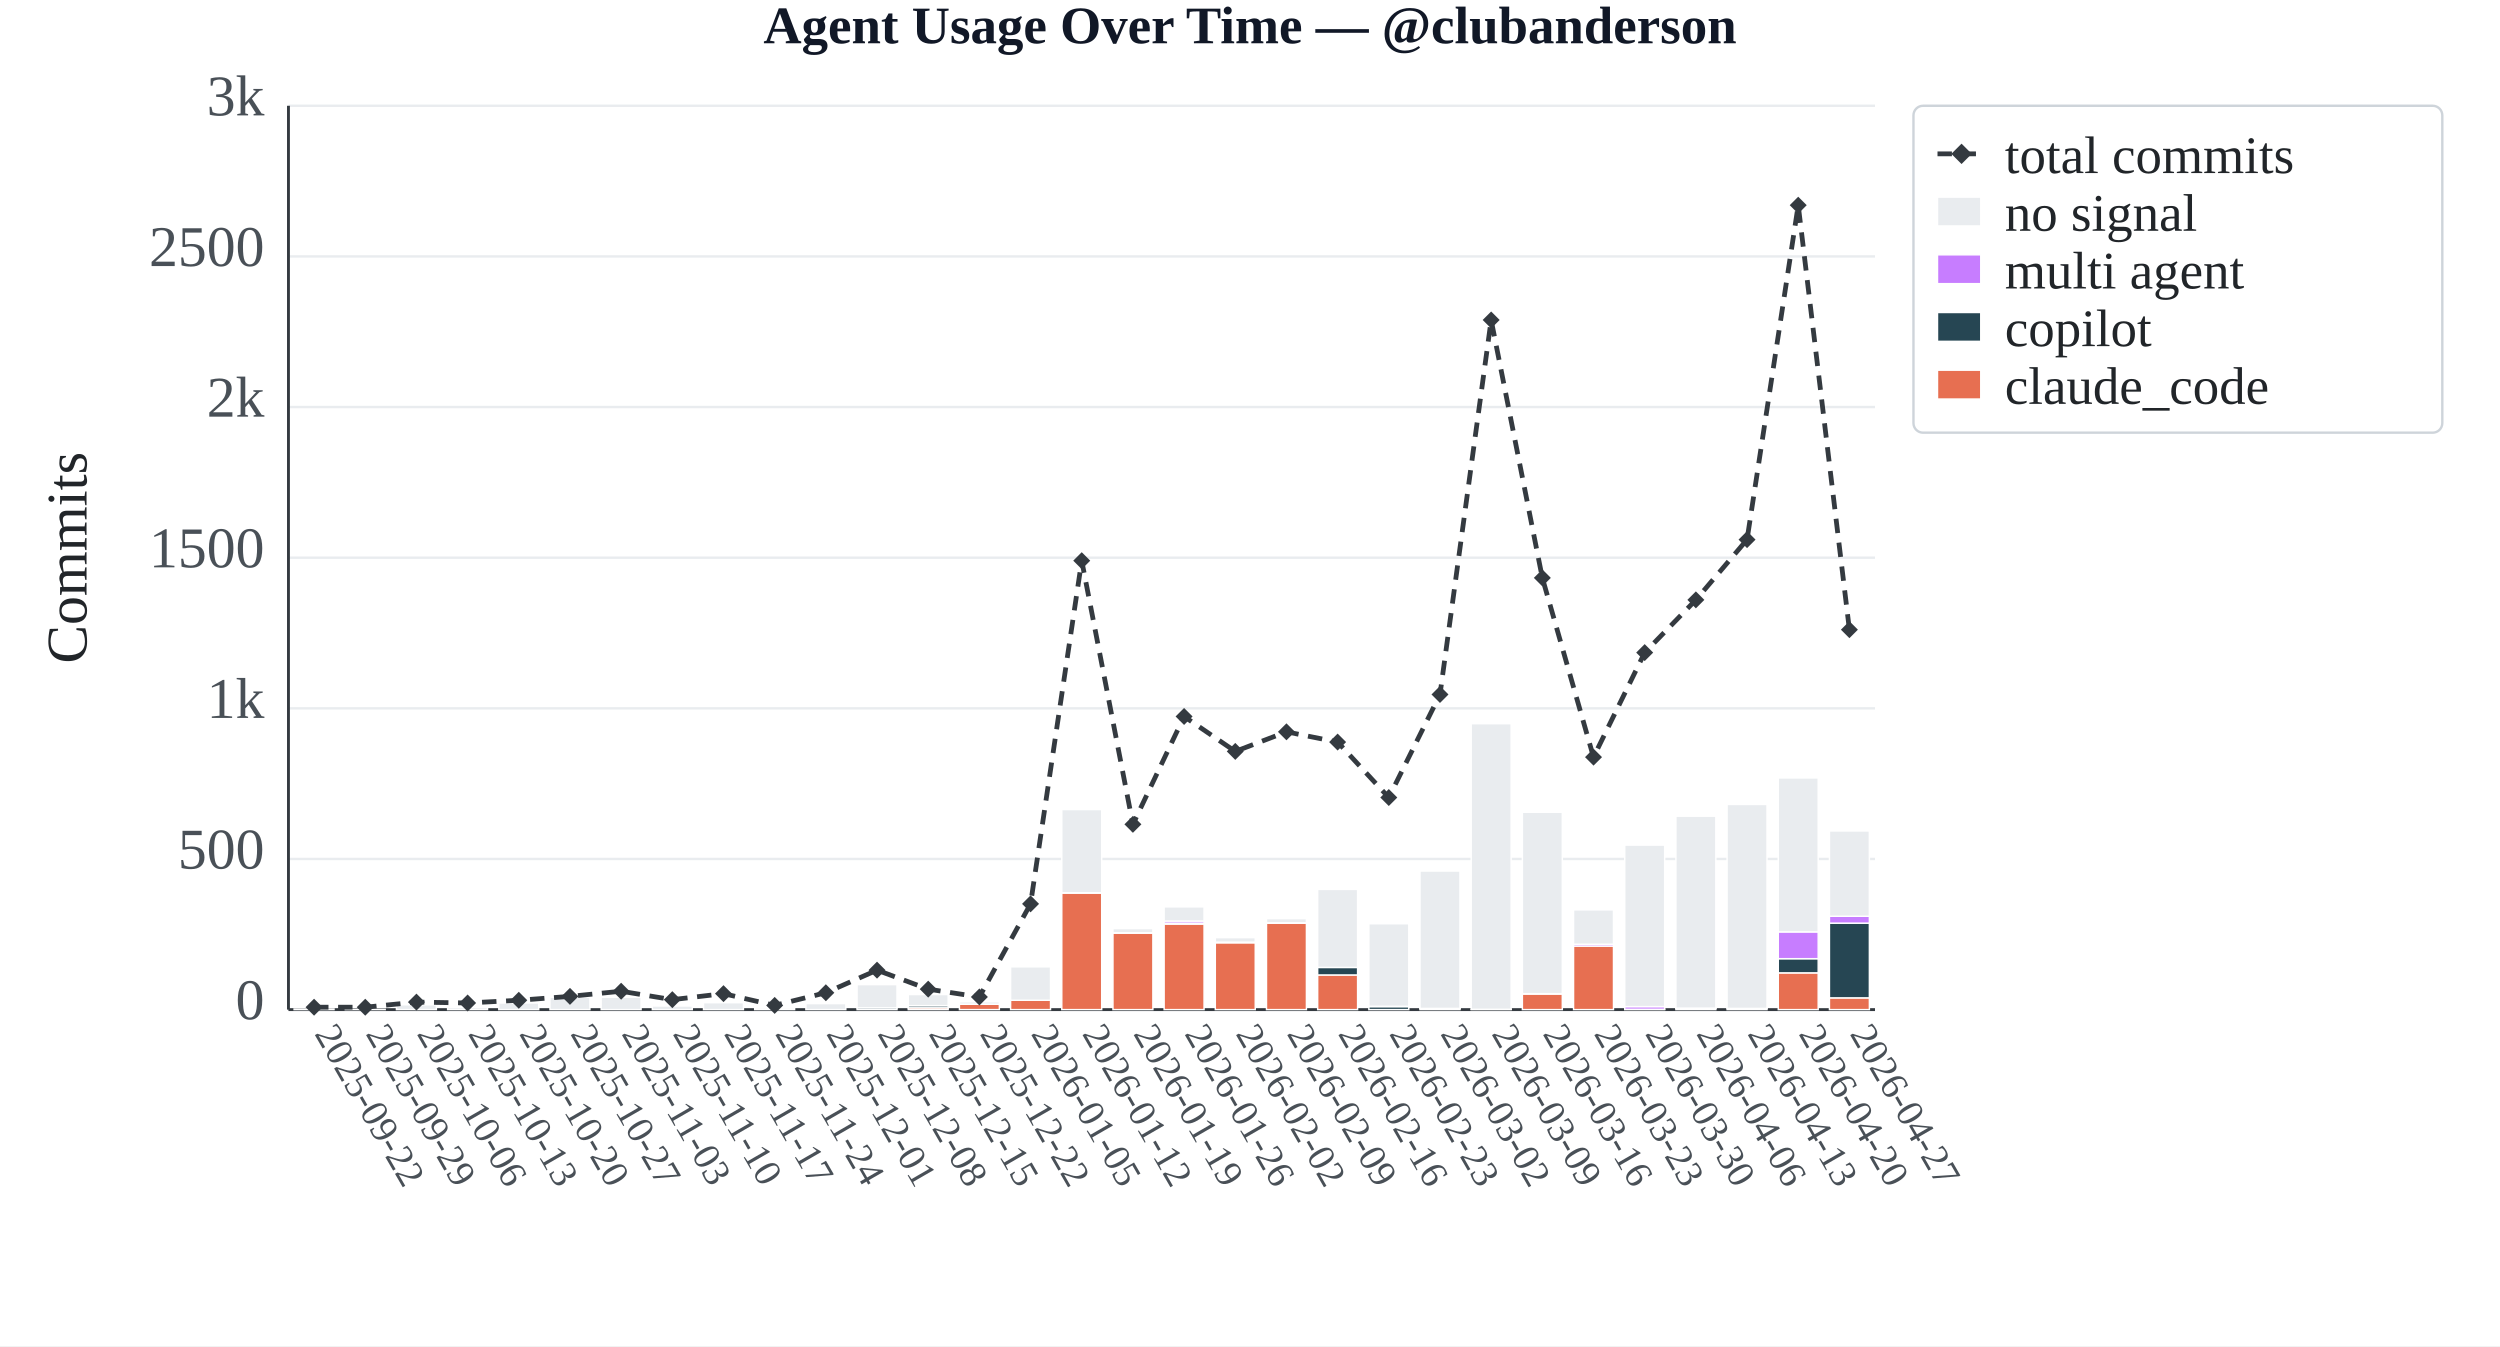
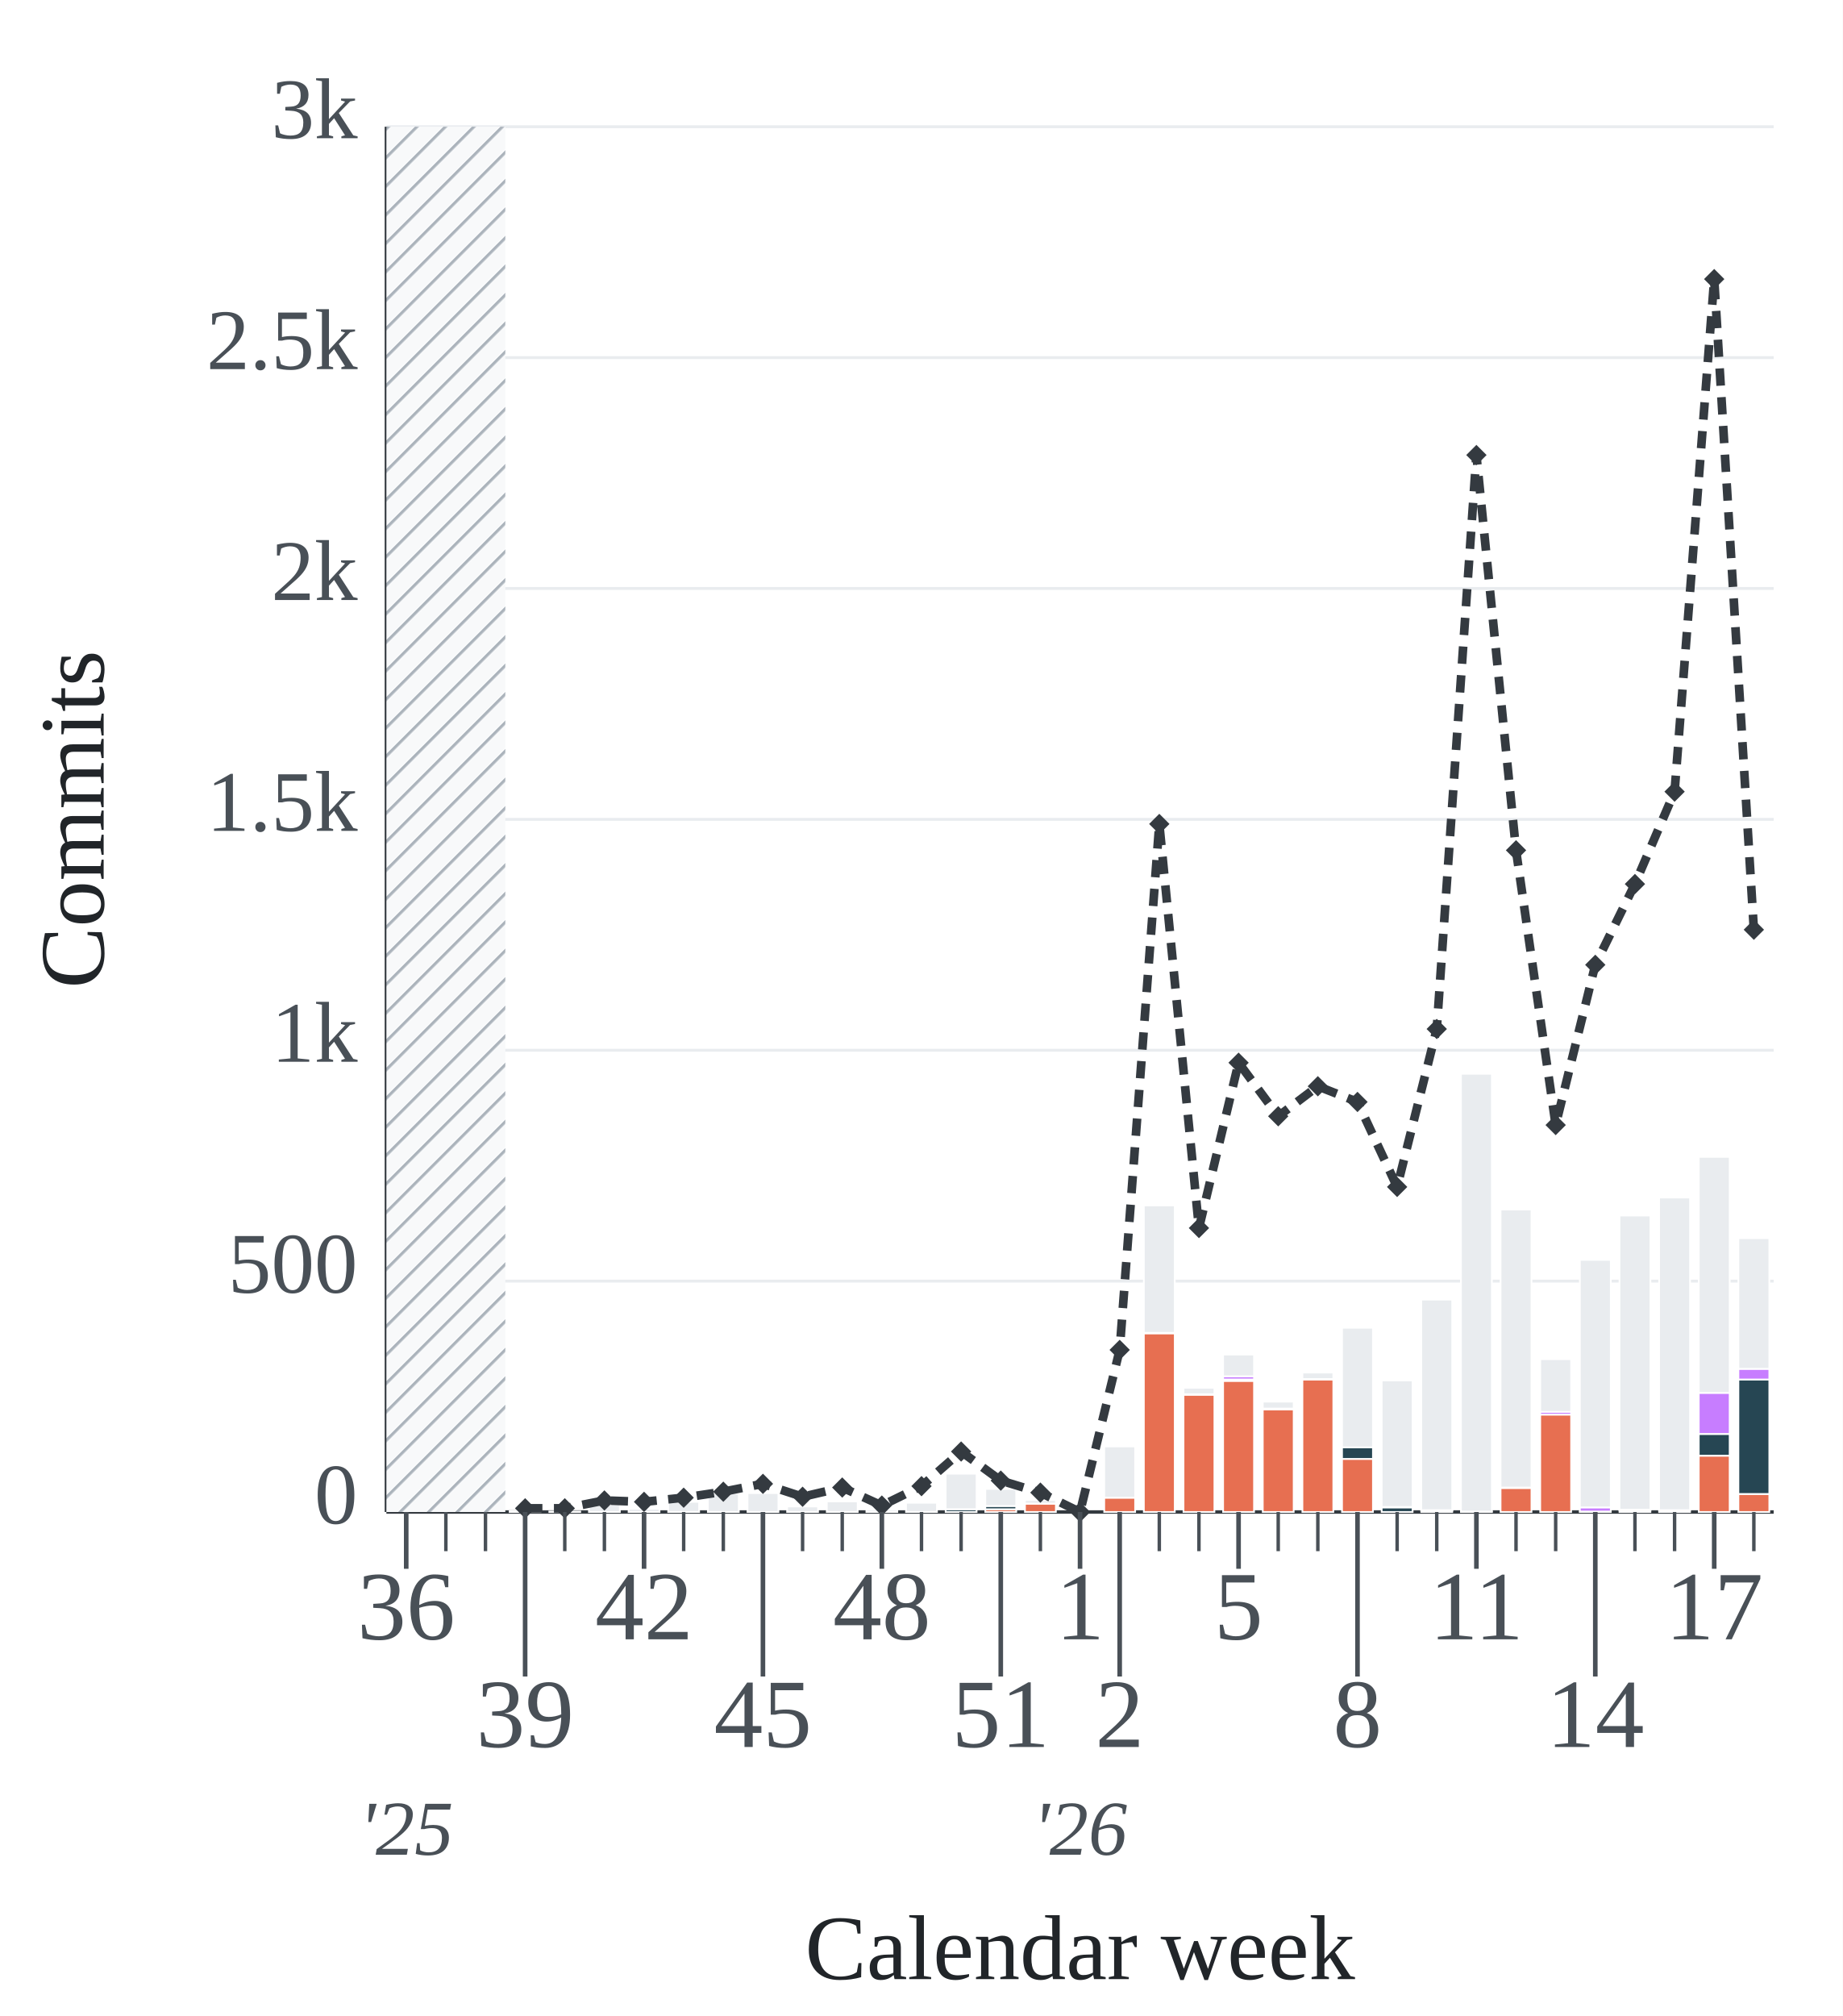
- <svg xmlns="http://www.w3.org/2000/svg" width="1040" height="560" viewBox="0 0 1040 560">
+ <svg xmlns="http://www.w3.org/2000/svg" width="640" height="700" viewBox="0 0 640 700">
  <rect width="100%" height="100%" fill="white" />
-   <line x1="120.00" y1="420.00" x2="780.00" y2="420.00" stroke="#e9ecef" stroke-width="1" />
-   <text x="110.00" y="424.00" text-anchor="end" font-size="24" fill="#495057">0</text>
-   <line x1="120.00" y1="357.33" x2="780.00" y2="357.33" stroke="#e9ecef" stroke-width="1" />
-   <text x="110.00" y="361.33" text-anchor="end" font-size="24" fill="#495057">500</text>
-   <line x1="120.00" y1="294.67" x2="780.00" y2="294.67" stroke="#e9ecef" stroke-width="1" />
-   <text x="110.00" y="298.67" text-anchor="end" font-size="24" fill="#495057">1k</text>
-   <line x1="120.00" y1="232.00" x2="780.00" y2="232.00" stroke="#e9ecef" stroke-width="1" />
-   <text x="110.00" y="236.00" text-anchor="end" font-size="24" fill="#495057">1500</text>
-   <line x1="120.00" y1="169.33" x2="780.00" y2="169.33" stroke="#e9ecef" stroke-width="1" />
-   <text x="110.00" y="173.33" text-anchor="end" font-size="24" fill="#495057">2k</text>
-   <line x1="120.00" y1="106.67" x2="780.00" y2="106.67" stroke="#e9ecef" stroke-width="1" />
-   <text x="110.00" y="110.67" text-anchor="end" font-size="24" fill="#495057">2500</text>
-   <line x1="120.00" y1="44.00" x2="780.00" y2="44.00" stroke="#e9ecef" stroke-width="1" />
-   <text x="110.00" y="48.00" text-anchor="end" font-size="24" fill="#495057">3k</text>
-   <line x1="120.00" y1="420.00" x2="780.00" y2="420.00" stroke="#343a40" stroke-width="1.2" />
-   <line x1="120.00" y1="44.00" x2="120.00" y2="420.00" stroke="#343a40" stroke-width="1.2" />
-   <text x="520.00" y="18" text-anchor="middle" font-size="22" font-weight="700" fill="#111827">Agent Usage Over Time — @clubanderson</text>
-   <text x="36.00" y="232.00" transform="rotate(-90 36.00 232.00)" text-anchor="middle" font-size="24" fill="#212529">Commits</text>
-   <rect x="122.34" y="419.75" width="16.61" height="0.25" fill="#e9ecef" stroke="white" stroke-width="0.6" />
-   <rect x="143.63" y="419.87" width="16.61" height="0.13" fill="#e9ecef" stroke="white" stroke-width="0.6" />
-   <rect x="164.92" y="417.99" width="16.61" height="2.01" fill="#e9ecef" stroke="white" stroke-width="0.6" />
-   <rect x="186.21" y="419.12" width="16.61" height="0.88" fill="#e9ecef" stroke="white" stroke-width="0.6" />
-   <rect x="207.50" y="417.24" width="16.61" height="2.76" fill="#e9ecef" stroke="white" stroke-width="0.6" />
-   <rect x="228.79" y="414.86" width="16.61" height="5.14" fill="#e9ecef" stroke="white" stroke-width="0.6" />
-   <rect x="250.08" y="414.86" width="16.61" height="5.14" fill="#e9ecef" stroke="white" stroke-width="0.6" />
-   <rect x="271.37" y="418.50" width="16.61" height="1.50" fill="#e9ecef" stroke="white" stroke-width="0.6" />
-   <rect x="292.66" y="417.12" width="16.61" height="2.88" fill="#e9ecef" stroke="white" stroke-width="0.6" />
-   <rect x="313.95" y="419.37" width="16.61" height="0.63" fill="#e9ecef" stroke="white" stroke-width="0.6" />
-   <rect x="335.25" y="417.49" width="16.61" height="2.51" fill="#e9ecef" stroke="white" stroke-width="0.6" />
-   <rect x="356.54" y="419.25" width="16.61" height="0.75" fill="#264653" stroke="white" stroke-width="0.6" />
-   <rect x="356.54" y="409.60" width="16.61" height="9.65" fill="#e9ecef" stroke="white" stroke-width="0.6" />
-   <rect x="377.83" y="419.25" width="16.61" height="0.75" fill="#e76f51" stroke="white" stroke-width="0.6" />
-   <rect x="377.83" y="418.37" width="16.61" height="0.88" fill="#264653" stroke="white" stroke-width="0.6" />
-   <rect x="377.83" y="413.73" width="16.61" height="4.64" fill="#e9ecef" stroke="white" stroke-width="0.6" />
-   <rect x="399.12" y="417.74" width="16.61" height="2.26" fill="#e76f51" stroke="white" stroke-width="0.6" />
-   <rect x="399.12" y="416.74" width="16.61" height="1.00" fill="#e9ecef" stroke="white" stroke-width="0.6" />
-   <rect x="420.41" y="416.11" width="16.61" height="3.89" fill="#e76f51" stroke="white" stroke-width="0.6" />
-   <rect x="420.41" y="402.20" width="16.61" height="13.91" fill="#e9ecef" stroke="white" stroke-width="0.6" />
-   <rect x="441.70" y="371.50" width="16.61" height="48.50" fill="#e76f51" stroke="white" stroke-width="0.6" />
-   <rect x="441.70" y="371.37" width="16.61" height="0.13" fill="#c77dff" stroke="white" stroke-width="0.6" />
-   <rect x="441.70" y="336.78" width="16.61" height="34.59" fill="#e9ecef" stroke="white" stroke-width="0.6" />
-   <rect x="462.99" y="388.17" width="16.61" height="31.83" fill="#e76f51" stroke="white" stroke-width="0.6" />
-   <rect x="462.99" y="388.04" width="16.61" height="0.13" fill="#c77dff" stroke="white" stroke-width="0.6" />
-   <rect x="462.99" y="386.29" width="16.61" height="1.75" fill="#e9ecef" stroke="white" stroke-width="0.6" />
-   <rect x="484.28" y="384.41" width="16.61" height="35.59" fill="#e76f51" stroke="white" stroke-width="0.6" />
-   <rect x="484.28" y="384.03" width="16.61" height="0.38" fill="#264653" stroke="white" stroke-width="0.6" />
-   <rect x="484.28" y="383.15" width="16.61" height="0.88" fill="#c77dff" stroke="white" stroke-width="0.6" />
-   <rect x="484.28" y="377.26" width="16.61" height="5.89" fill="#e9ecef" stroke="white" stroke-width="0.6" />
-   <rect x="505.57" y="392.18" width="16.61" height="27.82" fill="#e76f51" stroke="white" stroke-width="0.6" />
-   <rect x="505.57" y="391.93" width="16.61" height="0.25" fill="#c77dff" stroke="white" stroke-width="0.6" />
-   <rect x="505.57" y="390.05" width="16.61" height="1.88" fill="#e9ecef" stroke="white" stroke-width="0.6" />
-   <rect x="526.86" y="384.03" width="16.61" height="35.97" fill="#e76f51" stroke="white" stroke-width="0.6" />
-   <rect x="526.86" y="383.90" width="16.61" height="0.13" fill="#c77dff" stroke="white" stroke-width="0.6" />
-   <rect x="526.86" y="382.15" width="16.61" height="1.75" fill="#e9ecef" stroke="white" stroke-width="0.6" />
-   <rect x="548.15" y="405.59" width="16.61" height="14.41" fill="#e76f51" stroke="white" stroke-width="0.6" />
-   <rect x="548.15" y="402.45" width="16.61" height="3.13" fill="#264653" stroke="white" stroke-width="0.6" />
-   <rect x="548.15" y="369.99" width="16.61" height="32.46" fill="#e9ecef" stroke="white" stroke-width="0.6" />
-   <rect x="569.44" y="418.75" width="16.61" height="1.25" fill="#264653" stroke="white" stroke-width="0.6" />
-   <rect x="569.44" y="418.62" width="16.61" height="0.13" fill="#c77dff" stroke="white" stroke-width="0.6" />
-   <rect x="569.44" y="384.28" width="16.61" height="34.34" fill="#e9ecef" stroke="white" stroke-width="0.6" />
-   <rect x="590.73" y="419.62" width="16.61" height="0.38" fill="#e76f51" stroke="white" stroke-width="0.6" />
-   <rect x="590.73" y="419.50" width="16.61" height="0.13" fill="#264653" stroke="white" stroke-width="0.6" />
-   <rect x="590.73" y="362.35" width="16.61" height="57.15" fill="#e9ecef" stroke="white" stroke-width="0.6" />
-   <rect x="612.02" y="419.87" width="16.61" height="0.13" fill="#264653" stroke="white" stroke-width="0.6" />
-   <rect x="612.02" y="301.06" width="16.61" height="118.82" fill="#e9ecef" stroke="white" stroke-width="0.6" />
-   <rect x="633.31" y="413.48" width="16.61" height="6.52" fill="#e76f51" stroke="white" stroke-width="0.6" />
-   <rect x="633.31" y="413.36" width="16.61" height="0.13" fill="#c77dff" stroke="white" stroke-width="0.6" />
-   <rect x="633.31" y="337.91" width="16.61" height="75.45" fill="#e9ecef" stroke="white" stroke-width="0.6" />
-   <rect x="654.60" y="393.55" width="16.61" height="26.45" fill="#e76f51" stroke="white" stroke-width="0.6" />
-   <rect x="654.60" y="392.80" width="16.61" height="0.75" fill="#c77dff" stroke="white" stroke-width="0.6" />
-   <rect x="654.60" y="378.51" width="16.61" height="14.29" fill="#e9ecef" stroke="white" stroke-width="0.6" />
-   <rect x="675.89" y="419.87" width="16.61" height="0.13" fill="#264653" stroke="white" stroke-width="0.6" />
-   <rect x="675.89" y="418.75" width="16.61" height="1.13" fill="#c77dff" stroke="white" stroke-width="0.6" />
-   <rect x="675.89" y="351.57" width="16.61" height="67.18" fill="#e9ecef" stroke="white" stroke-width="0.6" />
-   <rect x="697.18" y="419.50" width="16.61" height="0.50" fill="#e76f51" stroke="white" stroke-width="0.6" />
-   <rect x="697.18" y="419.37" width="16.61" height="0.13" fill="#c77dff" stroke="white" stroke-width="0.6" />
-   <rect x="697.18" y="339.54" width="16.61" height="79.84" fill="#e9ecef" stroke="white" stroke-width="0.6" />
-   <rect x="718.47" y="419.50" width="16.61" height="0.50" fill="#e76f51" stroke="white" stroke-width="0.6" />
-   <rect x="718.47" y="334.65" width="16.61" height="84.85" fill="#e9ecef" stroke="white" stroke-width="0.6" />
-   <rect x="739.76" y="404.71" width="16.61" height="15.29" fill="#e76f51" stroke="white" stroke-width="0.6" />
-   <rect x="739.76" y="398.82" width="16.61" height="5.89" fill="#264653" stroke="white" stroke-width="0.6" />
-   <rect x="739.76" y="387.66" width="16.61" height="11.15" fill="#c77dff" stroke="white" stroke-width="0.6" />
-   <rect x="739.76" y="323.62" width="16.61" height="64.05" fill="#e9ecef" stroke="white" stroke-width="0.6" />
-   <rect x="761.05" y="415.11" width="16.61" height="4.89" fill="#e76f51" stroke="white" stroke-width="0.6" />
-   <rect x="761.05" y="384.03" width="16.61" height="31.08" fill="#264653" stroke="white" stroke-width="0.6" />
-   <rect x="761.05" y="381.15" width="16.61" height="2.88" fill="#c77dff" stroke="white" stroke-width="0.6" />
-   <rect x="761.05" y="345.68" width="16.61" height="35.47" fill="#e9ecef" stroke="white" stroke-width="0.6" />
-   <polyline fill="none" stroke="#343a40" stroke-width="2" stroke-dasharray="6 4" points="130.65,419.00 151.94,419.00 173.23,416.87 194.52,417.24 215.81,416.11 237.10,414.49 258.39,412.35 279.68,415.86 300.97,413.36 322.26,418.25 343.55,412.98 364.84,403.58 386.13,411.48 407.42,414.74 428.71,376.01 450.00,233.25 471.29,342.92 492.58,298.05 513.87,312.59 535.16,304.44 556.45,308.70 577.74,331.77 599.03,288.90 620.32,133.11 641.61,240.40 662.90,314.97 684.19,271.48 705.48,249.55 726.77,224.48 748.06,85.36 769.35,261.95" />
-   <rect x="128.15" y="416.50" width="5" height="5" fill="#343a40" transform="rotate(45 130.65 419.00)" />
-   <rect x="149.44" y="416.50" width="5" height="5" fill="#343a40" transform="rotate(45 151.94 419.00)" />
-   <rect x="170.73" y="414.37" width="5" height="5" fill="#343a40" transform="rotate(45 173.23 416.87)" />
-   <rect x="192.02" y="414.74" width="5" height="5" fill="#343a40" transform="rotate(45 194.52 417.24)" />
-   <rect x="213.31" y="413.61" width="5" height="5" fill="#343a40" transform="rotate(45 215.81 416.11)" />
-   <rect x="234.60" y="411.99" width="5" height="5" fill="#343a40" transform="rotate(45 237.10 414.49)" />
-   <rect x="255.89" y="409.85" width="5" height="5" fill="#343a40" transform="rotate(45 258.39 412.35)" />
-   <rect x="277.18" y="413.36" width="5" height="5" fill="#343a40" transform="rotate(45 279.68 415.86)" />
-   <rect x="298.47" y="410.86" width="5" height="5" fill="#343a40" transform="rotate(45 300.97 413.36)" />
-   <rect x="319.76" y="415.75" width="5" height="5" fill="#343a40" transform="rotate(45 322.26 418.25)" />
-   <rect x="341.05" y="410.48" width="5" height="5" fill="#343a40" transform="rotate(45 343.55 412.98)" />
-   <rect x="362.34" y="401.08" width="5" height="5" fill="#343a40" transform="rotate(45 364.84 403.58)" />
-   <rect x="383.63" y="408.98" width="5" height="5" fill="#343a40" transform="rotate(45 386.13 411.48)" />
-   <rect x="404.92" y="412.24" width="5" height="5" fill="#343a40" transform="rotate(45 407.42 414.74)" />
-   <rect x="426.21" y="373.51" width="5" height="5" fill="#343a40" transform="rotate(45 428.71 376.01)" />
-   <rect x="447.50" y="230.75" width="5" height="5" fill="#343a40" transform="rotate(45 450.00 233.25)" />
-   <rect x="468.79" y="340.42" width="5" height="5" fill="#343a40" transform="rotate(45 471.29 342.92)" />
-   <rect x="490.08" y="295.55" width="5" height="5" fill="#343a40" transform="rotate(45 492.58 298.05)" />
-   <rect x="511.37" y="310.09" width="5" height="5" fill="#343a40" transform="rotate(45 513.87 312.59)" />
-   <rect x="532.66" y="301.94" width="5" height="5" fill="#343a40" transform="rotate(45 535.16 304.44)" />
-   <rect x="553.95" y="306.20" width="5" height="5" fill="#343a40" transform="rotate(45 556.45 308.70)" />
-   <rect x="575.24" y="329.27" width="5" height="5" fill="#343a40" transform="rotate(45 577.74 331.77)" />
-   <rect x="596.53" y="286.40" width="5" height="5" fill="#343a40" transform="rotate(45 599.03 288.90)" />
-   <rect x="617.82" y="130.61" width="5" height="5" fill="#343a40" transform="rotate(45 620.32 133.11)" />
-   <rect x="639.11" y="237.90" width="5" height="5" fill="#343a40" transform="rotate(45 641.61 240.40)" />
-   <rect x="660.40" y="312.47" width="5" height="5" fill="#343a40" transform="rotate(45 662.90 314.97)" />
-   <rect x="681.69" y="268.98" width="5" height="5" fill="#343a40" transform="rotate(45 684.19 271.48)" />
-   <rect x="702.98" y="247.05" width="5" height="5" fill="#343a40" transform="rotate(45 705.48 249.55)" />
-   <rect x="724.27" y="221.98" width="5" height="5" fill="#343a40" transform="rotate(45 726.77 224.48)" />
-   <rect x="745.56" y="82.86" width="5" height="5" fill="#343a40" transform="rotate(45 748.06 85.36)" />
-   <rect x="766.85" y="259.45" width="5" height="5" fill="#343a40" transform="rotate(45 769.35 261.95)" />
-   <text x="130.65" y="430.00" transform="rotate(60 130.65 430.00)" font-size="16" text-anchor="start" fill="#495057">2025-09-22</text>
-   <text x="151.94" y="430.00" transform="rotate(60 151.94 430.00)" font-size="16" text-anchor="start" fill="#495057">2025-09-29</text>
-   <text x="173.23" y="430.00" transform="rotate(60 173.23 430.00)" font-size="16" text-anchor="start" fill="#495057">2025-10-06</text>
-   <text x="194.52" y="430.00" transform="rotate(60 194.52 430.00)" font-size="16" text-anchor="start" fill="#495057">2025-10-13</text>
-   <text x="215.81" y="430.00" transform="rotate(60 215.81 430.00)" font-size="16" text-anchor="start" fill="#495057">2025-10-20</text>
-   <text x="237.10" y="430.00" transform="rotate(60 237.10 430.00)" font-size="16" text-anchor="start" fill="#495057">2025-10-27</text>
-   <text x="258.39" y="430.00" transform="rotate(60 258.39 430.00)" font-size="16" text-anchor="start" fill="#495057">2025-11-03</text>
-   <text x="279.68" y="430.00" transform="rotate(60 279.68 430.00)" font-size="16" text-anchor="start" fill="#495057">2025-11-10</text>
-   <text x="300.97" y="430.00" transform="rotate(60 300.97 430.00)" font-size="16" text-anchor="start" fill="#495057">2025-11-17</text>
-   <text x="322.26" y="430.00" transform="rotate(60 322.26 430.00)" font-size="16" text-anchor="start" fill="#495057">2025-11-24</text>
-   <text x="343.55" y="430.00" transform="rotate(60 343.55 430.00)" font-size="16" text-anchor="start" fill="#495057">2025-12-01</text>
-   <text x="364.84" y="430.00" transform="rotate(60 364.84 430.00)" font-size="16" text-anchor="start" fill="#495057">2025-12-08</text>
-   <text x="386.13" y="430.00" transform="rotate(60 386.13 430.00)" font-size="16" text-anchor="start" fill="#495057">2025-12-15</text>
-   <text x="407.42" y="430.00" transform="rotate(60 407.42 430.00)" font-size="16" text-anchor="start" fill="#495057">2025-12-22</text>
-   <text x="428.71" y="430.00" transform="rotate(60 428.71 430.00)" font-size="16" text-anchor="start" fill="#495057">2026-01-05</text>
-   <text x="450.00" y="430.00" transform="rotate(60 450.00 430.00)" font-size="16" text-anchor="start" fill="#495057">2026-01-12</text>
-   <text x="471.29" y="430.00" transform="rotate(60 471.29 430.00)" font-size="16" text-anchor="start" fill="#495057">2026-01-19</text>
-   <text x="492.58" y="430.00" transform="rotate(60 492.58 430.00)" font-size="16" text-anchor="start" fill="#495057">2026-01-26</text>
-   <text x="513.87" y="430.00" transform="rotate(60 513.87 430.00)" font-size="16" text-anchor="start" fill="#495057">2026-02-02</text>
-   <text x="535.16" y="430.00" transform="rotate(60 535.16 430.00)" font-size="16" text-anchor="start" fill="#495057">2026-02-09</text>
-   <text x="556.45" y="430.00" transform="rotate(60 556.45 430.00)" font-size="16" text-anchor="start" fill="#495057">2026-02-16</text>
-   <text x="577.74" y="430.00" transform="rotate(60 577.74 430.00)" font-size="16" text-anchor="start" fill="#495057">2026-02-23</text>
-   <text x="599.03" y="430.00" transform="rotate(60 599.03 430.00)" font-size="16" text-anchor="start" fill="#495057">2026-03-02</text>
-   <text x="620.32" y="430.00" transform="rotate(60 620.32 430.00)" font-size="16" text-anchor="start" fill="#495057">2026-03-09</text>
-   <text x="641.61" y="430.00" transform="rotate(60 641.61 430.00)" font-size="16" text-anchor="start" fill="#495057">2026-03-16</text>
-   <text x="662.90" y="430.00" transform="rotate(60 662.90 430.00)" font-size="16" text-anchor="start" fill="#495057">2026-03-23</text>
-   <text x="684.19" y="430.00" transform="rotate(60 684.19 430.00)" font-size="16" text-anchor="start" fill="#495057">2026-03-30</text>
-   <text x="705.48" y="430.00" transform="rotate(60 705.48 430.00)" font-size="16" text-anchor="start" fill="#495057">2026-04-06</text>
-   <text x="726.77" y="430.00" transform="rotate(60 726.77 430.00)" font-size="16" text-anchor="start" fill="#495057">2026-04-13</text>
-   <text x="748.06" y="430.00" transform="rotate(60 748.06 430.00)" font-size="16" text-anchor="start" fill="#495057">2026-04-20</text>
-   <text x="769.35" y="430.00" transform="rotate(60 769.35 430.00)" font-size="16" text-anchor="start" fill="#495057">2026-04-27</text>
-   <rect x="796.00" y="44.00" width="220.00" height="136.00" rx="4" ry="4" fill="white" fill-opacity="0.92" stroke="#ced4da" stroke-width="1" />
-   <line x1="806.00" y1="64.00" x2="826.00" y2="64.00" stroke="#343a40" stroke-width="2" stroke-dasharray="6 4" />
-   <rect x="813.00" y="61.00" width="6" height="6" fill="#343a40" transform="rotate(45 816.00 64.00)" />
-   <text x="834.00" y="72.00" font-size="22" fill="#212529">total commits</text>
-   <rect x="806.00" y="82.00" width="18" height="12" fill="#e9ecef" stroke="#ffffff" stroke-width="0.6" />
-   <text x="834.00" y="96.00" font-size="22" fill="#212529">no signal</text>
-   <rect x="806.00" y="106.00" width="18" height="12" fill="#c77dff" stroke="#ffffff" stroke-width="0.6" />
-   <text x="834.00" y="120.00" font-size="22" fill="#212529">multi agent</text>
-   <rect x="806.00" y="130.00" width="18" height="12" fill="#264653" stroke="#ffffff" stroke-width="0.6" />
-   <text x="834.00" y="144.00" font-size="22" fill="#212529">copilot</text>
-   <rect x="806.00" y="154.00" width="18" height="12" fill="#e76f51" stroke="#ffffff" stroke-width="0.6" />
-   <text x="834.00" y="168.00" font-size="22" fill="#212529">claude_code</text>
+   <defs>
+     <pattern id="gapHatch" width="7" height="7" patternUnits="userSpaceOnUse" patternTransform="rotate(45)">
+       <rect width="7" height="7" fill="#f8f9fa" />
+       <line x1="0" y1="0" x2="0" y2="7" stroke="#adb5bd" stroke-width="2" />
+     </pattern>
+   </defs>
+   <line x1="134.20" y1="525.00" x2="616.00" y2="525.00" stroke="#e9ecef" stroke-width="1" />
+   <text x="124.20" y="529.00" text-anchor="end" font-size="30" fill="#495057">0</text>
+   <line x1="134.20" y1="444.83" x2="616.00" y2="444.83" stroke="#e9ecef" stroke-width="1" />
+   <text x="124.20" y="448.83" text-anchor="end" font-size="30" fill="#495057">500</text>
+   <line x1="134.20" y1="364.67" x2="616.00" y2="364.67" stroke="#e9ecef" stroke-width="1" />
+   <text x="124.20" y="368.67" text-anchor="end" font-size="30" fill="#495057">1k</text>
+   <line x1="134.20" y1="284.50" x2="616.00" y2="284.50" stroke="#e9ecef" stroke-width="1" />
+   <text x="124.20" y="288.50" text-anchor="end" font-size="30" fill="#495057">1.5k</text>
+   <line x1="134.20" y1="204.33" x2="616.00" y2="204.33" stroke="#e9ecef" stroke-width="1" />
+   <text x="124.20" y="208.33" text-anchor="end" font-size="30" fill="#495057">2k</text>
+   <line x1="134.20" y1="124.17" x2="616.00" y2="124.17" stroke="#e9ecef" stroke-width="1" />
+   <text x="124.20" y="128.17" text-anchor="end" font-size="30" fill="#495057">2.5k</text>
+   <line x1="134.20" y1="44.00" x2="616.00" y2="44.00" stroke="#e9ecef" stroke-width="1" />
+   <text x="124.20" y="48.00" text-anchor="end" font-size="30" fill="#495057">3k</text>
+   <line x1="134.20" y1="525.00" x2="616.00" y2="525.00" stroke="#343a40" stroke-width="1.2" />
+   <line x1="134.20" y1="44.00" x2="134.20" y2="525.00" stroke="#343a40" stroke-width="1.2" />
+   <text x="36.00" y="284.50" transform="rotate(-90 36.00 284.50)" text-anchor="middle" font-size="32" fill="#212529">Commits</text>
+   <text x="375.10" y="687.20" text-anchor="middle" font-size="32" fill="#212529">Calendar week</text>
+   <rect x="134.20" y="44.00" width="41.30" height="481.00" fill="url(#gapHatch)" stroke="none" />
+   <rect x="177.01" y="524.68" width="10.74" height="0.32" fill="#e9ecef" stroke="white" stroke-width="0.6" />
+   <rect x="190.78" y="524.84" width="10.74" height="0.16" fill="#e9ecef" stroke="white" stroke-width="0.6" />
+   <rect x="204.54" y="522.43" width="10.74" height="2.57" fill="#e9ecef" stroke="white" stroke-width="0.6" />
+   <rect x="218.31" y="523.88" width="10.74" height="1.12" fill="#e9ecef" stroke="white" stroke-width="0.6" />
+   <rect x="232.07" y="521.47" width="10.74" height="3.53" fill="#e9ecef" stroke="white" stroke-width="0.6" />
+   <rect x="245.84" y="518.43" width="10.74" height="6.57" fill="#e9ecef" stroke="white" stroke-width="0.6" />
+   <rect x="259.61" y="518.43" width="10.74" height="6.57" fill="#e9ecef" stroke="white" stroke-width="0.6" />
+   <rect x="273.37" y="523.08" width="10.74" height="1.92" fill="#e9ecef" stroke="white" stroke-width="0.6" />
+   <rect x="287.14" y="521.31" width="10.74" height="3.69" fill="#e9ecef" stroke="white" stroke-width="0.6" />
+   <rect x="300.90" y="524.20" width="10.74" height="0.80" fill="#e9ecef" stroke="white" stroke-width="0.6" />
+   <rect x="314.67" y="521.79" width="10.74" height="3.21" fill="#e9ecef" stroke="white" stroke-width="0.6" />
+   <rect x="328.43" y="524.04" width="10.74" height="0.96" fill="#264653" stroke="white" stroke-width="0.6" />
+   <rect x="328.43" y="511.69" width="10.74" height="12.35" fill="#e9ecef" stroke="white" stroke-width="0.6" />
+   <rect x="342.20" y="524.04" width="10.74" height="0.96" fill="#e76f51" stroke="white" stroke-width="0.6" />
+   <rect x="342.20" y="522.92" width="10.74" height="1.12" fill="#264653" stroke="white" stroke-width="0.6" />
+   <rect x="342.20" y="516.98" width="10.74" height="5.93" fill="#e9ecef" stroke="white" stroke-width="0.6" />
+   <rect x="355.97" y="522.11" width="10.74" height="2.89" fill="#e76f51" stroke="white" stroke-width="0.6" />
+   <rect x="355.97" y="520.83" width="10.74" height="1.28" fill="#e9ecef" stroke="white" stroke-width="0.6" />
+   <rect x="383.50" y="520.03" width="10.74" height="4.97" fill="#e76f51" stroke="white" stroke-width="0.6" />
+   <rect x="383.50" y="502.23" width="10.74" height="17.80" fill="#e9ecef" stroke="white" stroke-width="0.6" />
+   <rect x="397.26" y="462.95" width="10.74" height="62.05" fill="#e76f51" stroke="white" stroke-width="0.6" />
+   <rect x="397.26" y="462.79" width="10.74" height="0.16" fill="#c77dff" stroke="white" stroke-width="0.6" />
+   <rect x="397.26" y="418.54" width="10.74" height="44.25" fill="#e9ecef" stroke="white" stroke-width="0.6" />
+   <rect x="411.03" y="484.28" width="10.74" height="40.72" fill="#e76f51" stroke="white" stroke-width="0.6" />
+   <rect x="411.03" y="484.12" width="10.74" height="0.16" fill="#c77dff" stroke="white" stroke-width="0.6" />
+   <rect x="411.03" y="481.87" width="10.74" height="2.24" fill="#e9ecef" stroke="white" stroke-width="0.6" />
+   <rect x="424.79" y="479.47" width="10.74" height="45.53" fill="#e76f51" stroke="white" stroke-width="0.6" />
+   <rect x="424.79" y="478.98" width="10.74" height="0.48" fill="#264653" stroke="white" stroke-width="0.6" />
+   <rect x="424.79" y="477.86" width="10.74" height="1.12" fill="#c77dff" stroke="white" stroke-width="0.6" />
+   <rect x="424.79" y="470.33" width="10.74" height="7.54" fill="#e9ecef" stroke="white" stroke-width="0.6" />
+   <rect x="438.56" y="489.41" width="10.74" height="35.59" fill="#e76f51" stroke="white" stroke-width="0.6" />
+   <rect x="438.56" y="489.09" width="10.74" height="0.32" fill="#c77dff" stroke="white" stroke-width="0.6" />
+   <rect x="438.56" y="486.68" width="10.74" height="2.40" fill="#e9ecef" stroke="white" stroke-width="0.6" />
+   <rect x="452.33" y="478.98" width="10.74" height="46.02" fill="#e76f51" stroke="white" stroke-width="0.6" />
+   <rect x="452.33" y="478.82" width="10.74" height="0.16" fill="#c77dff" stroke="white" stroke-width="0.6" />
+   <rect x="452.33" y="476.58" width="10.74" height="2.24" fill="#e9ecef" stroke="white" stroke-width="0.6" />
+   <rect x="466.09" y="506.56" width="10.74" height="18.44" fill="#e76f51" stroke="white" stroke-width="0.6" />
+   <rect x="466.09" y="502.55" width="10.74" height="4.01" fill="#264653" stroke="white" stroke-width="0.6" />
+   <rect x="466.09" y="461.03" width="10.74" height="41.53" fill="#e9ecef" stroke="white" stroke-width="0.6" />
+   <rect x="479.86" y="523.40" width="10.74" height="1.60" fill="#264653" stroke="white" stroke-width="0.6" />
+   <rect x="479.86" y="523.24" width="10.74" height="0.16" fill="#c77dff" stroke="white" stroke-width="0.6" />
+   <rect x="479.86" y="479.31" width="10.74" height="43.93" fill="#e9ecef" stroke="white" stroke-width="0.6" />
+   <rect x="493.62" y="524.52" width="10.74" height="0.48" fill="#e76f51" stroke="white" stroke-width="0.6" />
+   <rect x="493.62" y="524.36" width="10.74" height="0.16" fill="#264653" stroke="white" stroke-width="0.6" />
+   <rect x="493.62" y="451.25" width="10.74" height="73.11" fill="#e9ecef" stroke="white" stroke-width="0.6" />
+   <rect x="507.39" y="524.84" width="10.74" height="0.16" fill="#264653" stroke="white" stroke-width="0.6" />
+   <rect x="507.39" y="372.84" width="10.74" height="152.00" fill="#e9ecef" stroke="white" stroke-width="0.6" />
+   <rect x="521.15" y="516.66" width="10.74" height="8.34" fill="#e76f51" stroke="white" stroke-width="0.6" />
+   <rect x="521.15" y="516.50" width="10.74" height="0.16" fill="#c77dff" stroke="white" stroke-width="0.6" />
+   <rect x="521.15" y="419.98" width="10.74" height="96.52" fill="#e9ecef" stroke="white" stroke-width="0.6" />
+   <rect x="534.92" y="491.17" width="10.74" height="33.83" fill="#e76f51" stroke="white" stroke-width="0.6" />
+   <rect x="534.92" y="490.21" width="10.74" height="0.96" fill="#c77dff" stroke="white" stroke-width="0.6" />
+   <rect x="534.92" y="471.93" width="10.74" height="18.28" fill="#e9ecef" stroke="white" stroke-width="0.6" />
+   <rect x="548.69" y="524.84" width="10.74" height="0.16" fill="#264653" stroke="white" stroke-width="0.6" />
+   <rect x="548.69" y="523.40" width="10.74" height="1.44" fill="#c77dff" stroke="white" stroke-width="0.6" />
+   <rect x="548.69" y="437.46" width="10.74" height="85.94" fill="#e9ecef" stroke="white" stroke-width="0.6" />
+   <rect x="562.45" y="524.36" width="10.74" height="0.64" fill="#e76f51" stroke="white" stroke-width="0.6" />
+   <rect x="562.45" y="524.20" width="10.74" height="0.16" fill="#c77dff" stroke="white" stroke-width="0.6" />
+   <rect x="562.45" y="422.07" width="10.74" height="102.13" fill="#e9ecef" stroke="white" stroke-width="0.6" />
+   <rect x="576.22" y="524.36" width="10.74" height="0.64" fill="#e76f51" stroke="white" stroke-width="0.6" />
+   <rect x="576.22" y="415.81" width="10.74" height="108.55" fill="#e9ecef" stroke="white" stroke-width="0.6" />
+   <rect x="589.98" y="505.44" width="10.74" height="19.56" fill="#e76f51" stroke="white" stroke-width="0.6" />
+   <rect x="589.98" y="497.90" width="10.74" height="7.54" fill="#264653" stroke="white" stroke-width="0.6" />
+   <rect x="589.98" y="483.63" width="10.74" height="14.27" fill="#c77dff" stroke="white" stroke-width="0.6" />
+   <rect x="589.98" y="401.70" width="10.74" height="81.93" fill="#e9ecef" stroke="white" stroke-width="0.6" />
+   <rect x="603.75" y="518.75" width="10.74" height="6.25" fill="#e76f51" stroke="white" stroke-width="0.6" />
+   <rect x="603.75" y="478.98" width="10.74" height="39.76" fill="#264653" stroke="white" stroke-width="0.6" />
+   <rect x="603.75" y="475.30" width="10.74" height="3.69" fill="#c77dff" stroke="white" stroke-width="0.6" />
+   <rect x="603.75" y="429.92" width="10.74" height="45.37" fill="#e9ecef" stroke="white" stroke-width="0.6" />
+   <polyline fill="none" stroke="#343a40" stroke-width="3" stroke-dasharray="6 4" points="182.38,523.72 196.15,523.72 209.91,520.99 223.68,521.47 237.44,520.03 251.21,517.95 264.97,515.22 278.74,519.71 292.51,516.50 306.27,522.76 320.04,516.02 333.80,504.00 347.57,514.10 361.33,518.27 375.10,525.00 388.87,468.72 402.63,286.10 416.40,426.40 430.16,369.00 443.93,387.59 457.69,377.17 471.46,382.62 485.23,412.13 498.99,357.29 512.76,158.00 526.52,295.24 540.29,390.64 554.05,335.01 567.82,306.95 581.59,274.88 595.35,96.91 609.12,322.82" />
+   <rect x="179.88" y="521.22" width="5" height="5" fill="#343a40" transform="rotate(45 182.38 523.72)" />
+   <rect x="193.65" y="521.22" width="5" height="5" fill="#343a40" transform="rotate(45 196.15 523.72)" />
+   <rect x="207.41" y="518.49" width="5" height="5" fill="#343a40" transform="rotate(45 209.91 520.99)" />
+   <rect x="221.18" y="518.97" width="5" height="5" fill="#343a40" transform="rotate(45 223.68 521.47)" />
+   <rect x="234.94" y="517.53" width="5" height="5" fill="#343a40" transform="rotate(45 237.44 520.03)" />
+   <rect x="248.71" y="515.45" width="5" height="5" fill="#343a40" transform="rotate(45 251.21 517.95)" />
+   <rect x="262.47" y="512.72" width="5" height="5" fill="#343a40" transform="rotate(45 264.97 515.22)" />
+   <rect x="276.24" y="517.21" width="5" height="5" fill="#343a40" transform="rotate(45 278.74 519.71)" />
+   <rect x="290.01" y="514.00" width="5" height="5" fill="#343a40" transform="rotate(45 292.51 516.50)" />
+   <rect x="303.77" y="520.26" width="5" height="5" fill="#343a40" transform="rotate(45 306.27 522.76)" />
+   <rect x="317.54" y="513.52" width="5" height="5" fill="#343a40" transform="rotate(45 320.04 516.02)" />
+   <rect x="331.30" y="501.50" width="5" height="5" fill="#343a40" transform="rotate(45 333.80 504.00)" />
+   <rect x="345.07" y="511.60" width="5" height="5" fill="#343a40" transform="rotate(45 347.57 514.10)" />
+   <rect x="358.83" y="515.77" width="5" height="5" fill="#343a40" transform="rotate(45 361.33 518.27)" />
+   <rect x="372.60" y="522.50" width="5" height="5" fill="#343a40" transform="rotate(45 375.10 525.00)" />
+   <rect x="386.37" y="466.22" width="5" height="5" fill="#343a40" transform="rotate(45 388.87 468.72)" />
+   <rect x="400.13" y="283.60" width="5" height="5" fill="#343a40" transform="rotate(45 402.63 286.10)" />
+   <rect x="413.90" y="423.90" width="5" height="5" fill="#343a40" transform="rotate(45 416.40 426.40)" />
+   <rect x="427.66" y="366.50" width="5" height="5" fill="#343a40" transform="rotate(45 430.16 369.00)" />
+   <rect x="441.43" y="385.09" width="5" height="5" fill="#343a40" transform="rotate(45 443.93 387.59)" />
+   <rect x="455.19" y="374.67" width="5" height="5" fill="#343a40" transform="rotate(45 457.69 377.17)" />
+   <rect x="468.96" y="380.12" width="5" height="5" fill="#343a40" transform="rotate(45 471.46 382.62)" />
+   <rect x="482.73" y="409.63" width="5" height="5" fill="#343a40" transform="rotate(45 485.23 412.13)" />
+   <rect x="496.49" y="354.79" width="5" height="5" fill="#343a40" transform="rotate(45 498.99 357.29)" />
+   <rect x="510.26" y="155.50" width="5" height="5" fill="#343a40" transform="rotate(45 512.76 158.00)" />
+   <rect x="524.02" y="292.74" width="5" height="5" fill="#343a40" transform="rotate(45 526.52 295.24)" />
+   <rect x="537.79" y="388.14" width="5" height="5" fill="#343a40" transform="rotate(45 540.29 390.64)" />
+   <rect x="551.55" y="332.51" width="5" height="5" fill="#343a40" transform="rotate(45 554.05 335.01)" />
+   <rect x="565.32" y="304.45" width="5" height="5" fill="#343a40" transform="rotate(45 567.82 306.95)" />
+   <rect x="579.09" y="272.38" width="5" height="5" fill="#343a40" transform="rotate(45 581.59 274.88)" />
+   <rect x="592.85" y="94.41" width="5" height="5" fill="#343a40" transform="rotate(45 595.35 96.91)" />
+   <rect x="606.62" y="320.32" width="5" height="5" fill="#343a40" transform="rotate(45 609.12 322.82)" />
+   <line x1="141.08" y1="525.00" x2="141.08" y2="544.72" stroke="#495057" stroke-width="1.6" />
+   <line x1="154.85" y1="525.00" x2="154.85" y2="538.60" stroke="#495057" stroke-width="1.2" />
+   <line x1="168.61" y1="525.00" x2="168.61" y2="538.60" stroke="#495057" stroke-width="1.2" />
+   <line x1="182.38" y1="525.00" x2="182.38" y2="582.12" stroke="#495057" stroke-width="1.6" />
+   <line x1="196.15" y1="525.00" x2="196.15" y2="538.60" stroke="#495057" stroke-width="1.2" />
+   <line x1="209.91" y1="525.00" x2="209.91" y2="538.60" stroke="#495057" stroke-width="1.2" />
+   <line x1="223.68" y1="525.00" x2="223.68" y2="544.72" stroke="#495057" stroke-width="1.6" />
+   <line x1="237.44" y1="525.00" x2="237.44" y2="538.60" stroke="#495057" stroke-width="1.2" />
+   <line x1="251.21" y1="525.00" x2="251.21" y2="538.60" stroke="#495057" stroke-width="1.2" />
+   <line x1="264.97" y1="525.00" x2="264.97" y2="582.12" stroke="#495057" stroke-width="1.6" />
+   <line x1="278.74" y1="525.00" x2="278.74" y2="538.60" stroke="#495057" stroke-width="1.2" />
+   <line x1="292.51" y1="525.00" x2="292.51" y2="538.60" stroke="#495057" stroke-width="1.2" />
+   <line x1="306.27" y1="525.00" x2="306.27" y2="544.72" stroke="#495057" stroke-width="1.6" />
+   <line x1="320.04" y1="525.00" x2="320.04" y2="538.60" stroke="#495057" stroke-width="1.2" />
+   <line x1="333.80" y1="525.00" x2="333.80" y2="538.60" stroke="#495057" stroke-width="1.2" />
+   <line x1="347.57" y1="525.00" x2="347.57" y2="582.12" stroke="#495057" stroke-width="1.6" />
+   <line x1="361.33" y1="525.00" x2="361.33" y2="538.60" stroke="#495057" stroke-width="1.2" />
+   <line x1="375.10" y1="525.00" x2="375.10" y2="544.72" stroke="#495057" stroke-width="1.6" />
+   <line x1="388.87" y1="525.00" x2="388.87" y2="582.12" stroke="#495057" stroke-width="1.6" />
+   <line x1="402.63" y1="525.00" x2="402.63" y2="538.60" stroke="#495057" stroke-width="1.2" />
+   <line x1="416.40" y1="525.00" x2="416.40" y2="538.60" stroke="#495057" stroke-width="1.2" />
+   <line x1="430.16" y1="525.00" x2="430.16" y2="544.72" stroke="#495057" stroke-width="1.6" />
+   <line x1="443.93" y1="525.00" x2="443.93" y2="538.60" stroke="#495057" stroke-width="1.2" />
+   <line x1="457.69" y1="525.00" x2="457.69" y2="538.60" stroke="#495057" stroke-width="1.2" />
+   <line x1="471.46" y1="525.00" x2="471.46" y2="582.12" stroke="#495057" stroke-width="1.6" />
+   <line x1="485.23" y1="525.00" x2="485.23" y2="538.60" stroke="#495057" stroke-width="1.2" />
+   <line x1="498.99" y1="525.00" x2="498.99" y2="538.60" stroke="#495057" stroke-width="1.2" />
+   <line x1="512.76" y1="525.00" x2="512.76" y2="544.72" stroke="#495057" stroke-width="1.6" />
+   <line x1="526.52" y1="525.00" x2="526.52" y2="538.60" stroke="#495057" stroke-width="1.2" />
+   <line x1="540.29" y1="525.00" x2="540.29" y2="538.60" stroke="#495057" stroke-width="1.2" />
+   <line x1="554.05" y1="525.00" x2="554.05" y2="582.12" stroke="#495057" stroke-width="1.6" />
+   <line x1="567.82" y1="525.00" x2="567.82" y2="538.60" stroke="#495057" stroke-width="1.2" />
+   <line x1="581.59" y1="525.00" x2="581.59" y2="538.60" stroke="#495057" stroke-width="1.2" />
+   <line x1="595.35" y1="525.00" x2="595.35" y2="544.72" stroke="#495057" stroke-width="1.6" />
+   <line x1="609.12" y1="525.00" x2="609.12" y2="538.60" stroke="#495057" stroke-width="1.2" />
+   <text x="141.08" y="569.20" text-anchor="middle" font-size="34" fill="#495057">36</text>
+   <text x="182.38" y="606.60" text-anchor="middle" font-size="34" fill="#495057">39</text>
+   <text x="223.68" y="569.20" text-anchor="middle" font-size="34" fill="#495057">42</text>
+   <text x="264.97" y="606.60" text-anchor="middle" font-size="34" fill="#495057">45</text>
+   <text x="306.27" y="569.20" text-anchor="middle" font-size="34" fill="#495057">48</text>
+   <text x="347.57" y="606.60" text-anchor="middle" font-size="34" fill="#495057">51</text>
+   <text x="375.10" y="569.20" text-anchor="middle" font-size="34" fill="#495057">1</text>
+   <text x="388.87" y="606.60" text-anchor="middle" font-size="34" fill="#495057">2</text>
+   <text x="430.16" y="569.20" text-anchor="middle" font-size="34" fill="#495057">5</text>
+   <text x="471.46" y="606.60" text-anchor="middle" font-size="34" fill="#495057">8</text>
+   <text x="512.76" y="569.20" text-anchor="middle" font-size="34" fill="#495057">11</text>
+   <text x="554.05" y="606.60" text-anchor="middle" font-size="34" fill="#495057">14</text>
+   <text x="595.35" y="569.20" text-anchor="middle" font-size="34" fill="#495057">17</text>
+   <text x="141.08" y="644.00" text-anchor="middle" font-size="27" font-style="italic" fill="#495057">'25</text>
+   <text x="375.10" y="644.00" text-anchor="middle" font-size="27" font-style="italic" fill="#495057">'26</text>
</svg>
